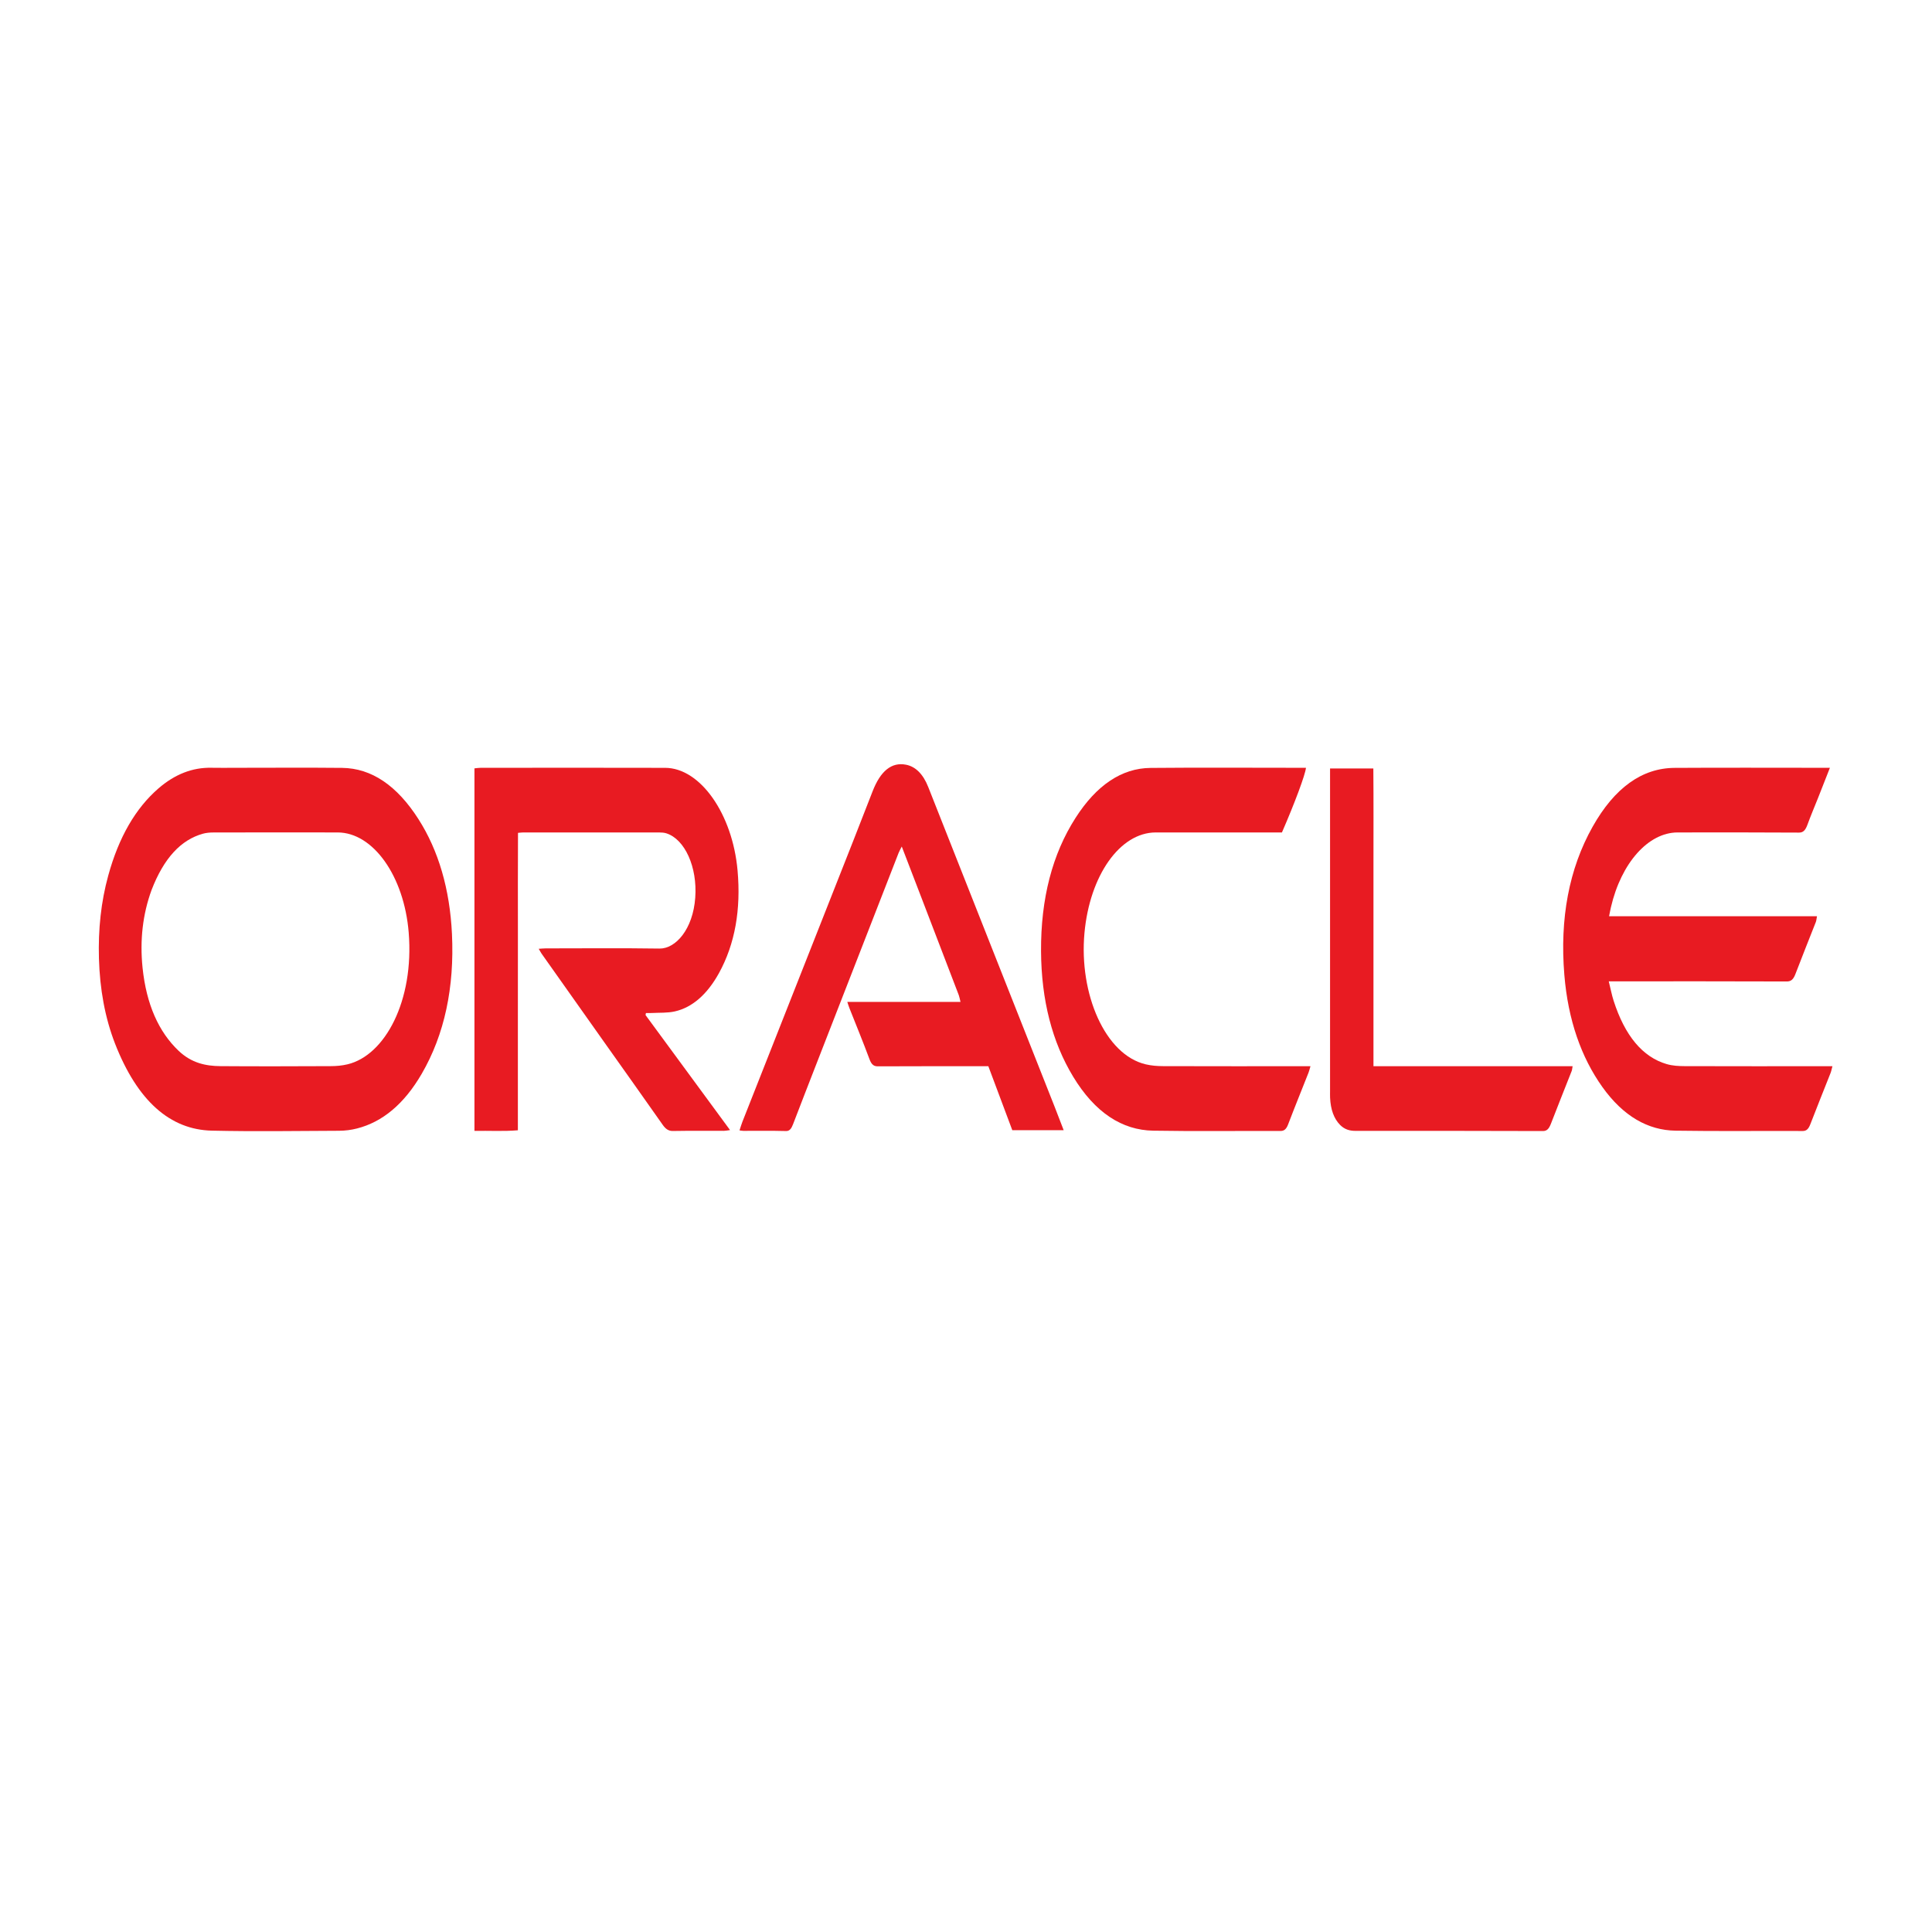
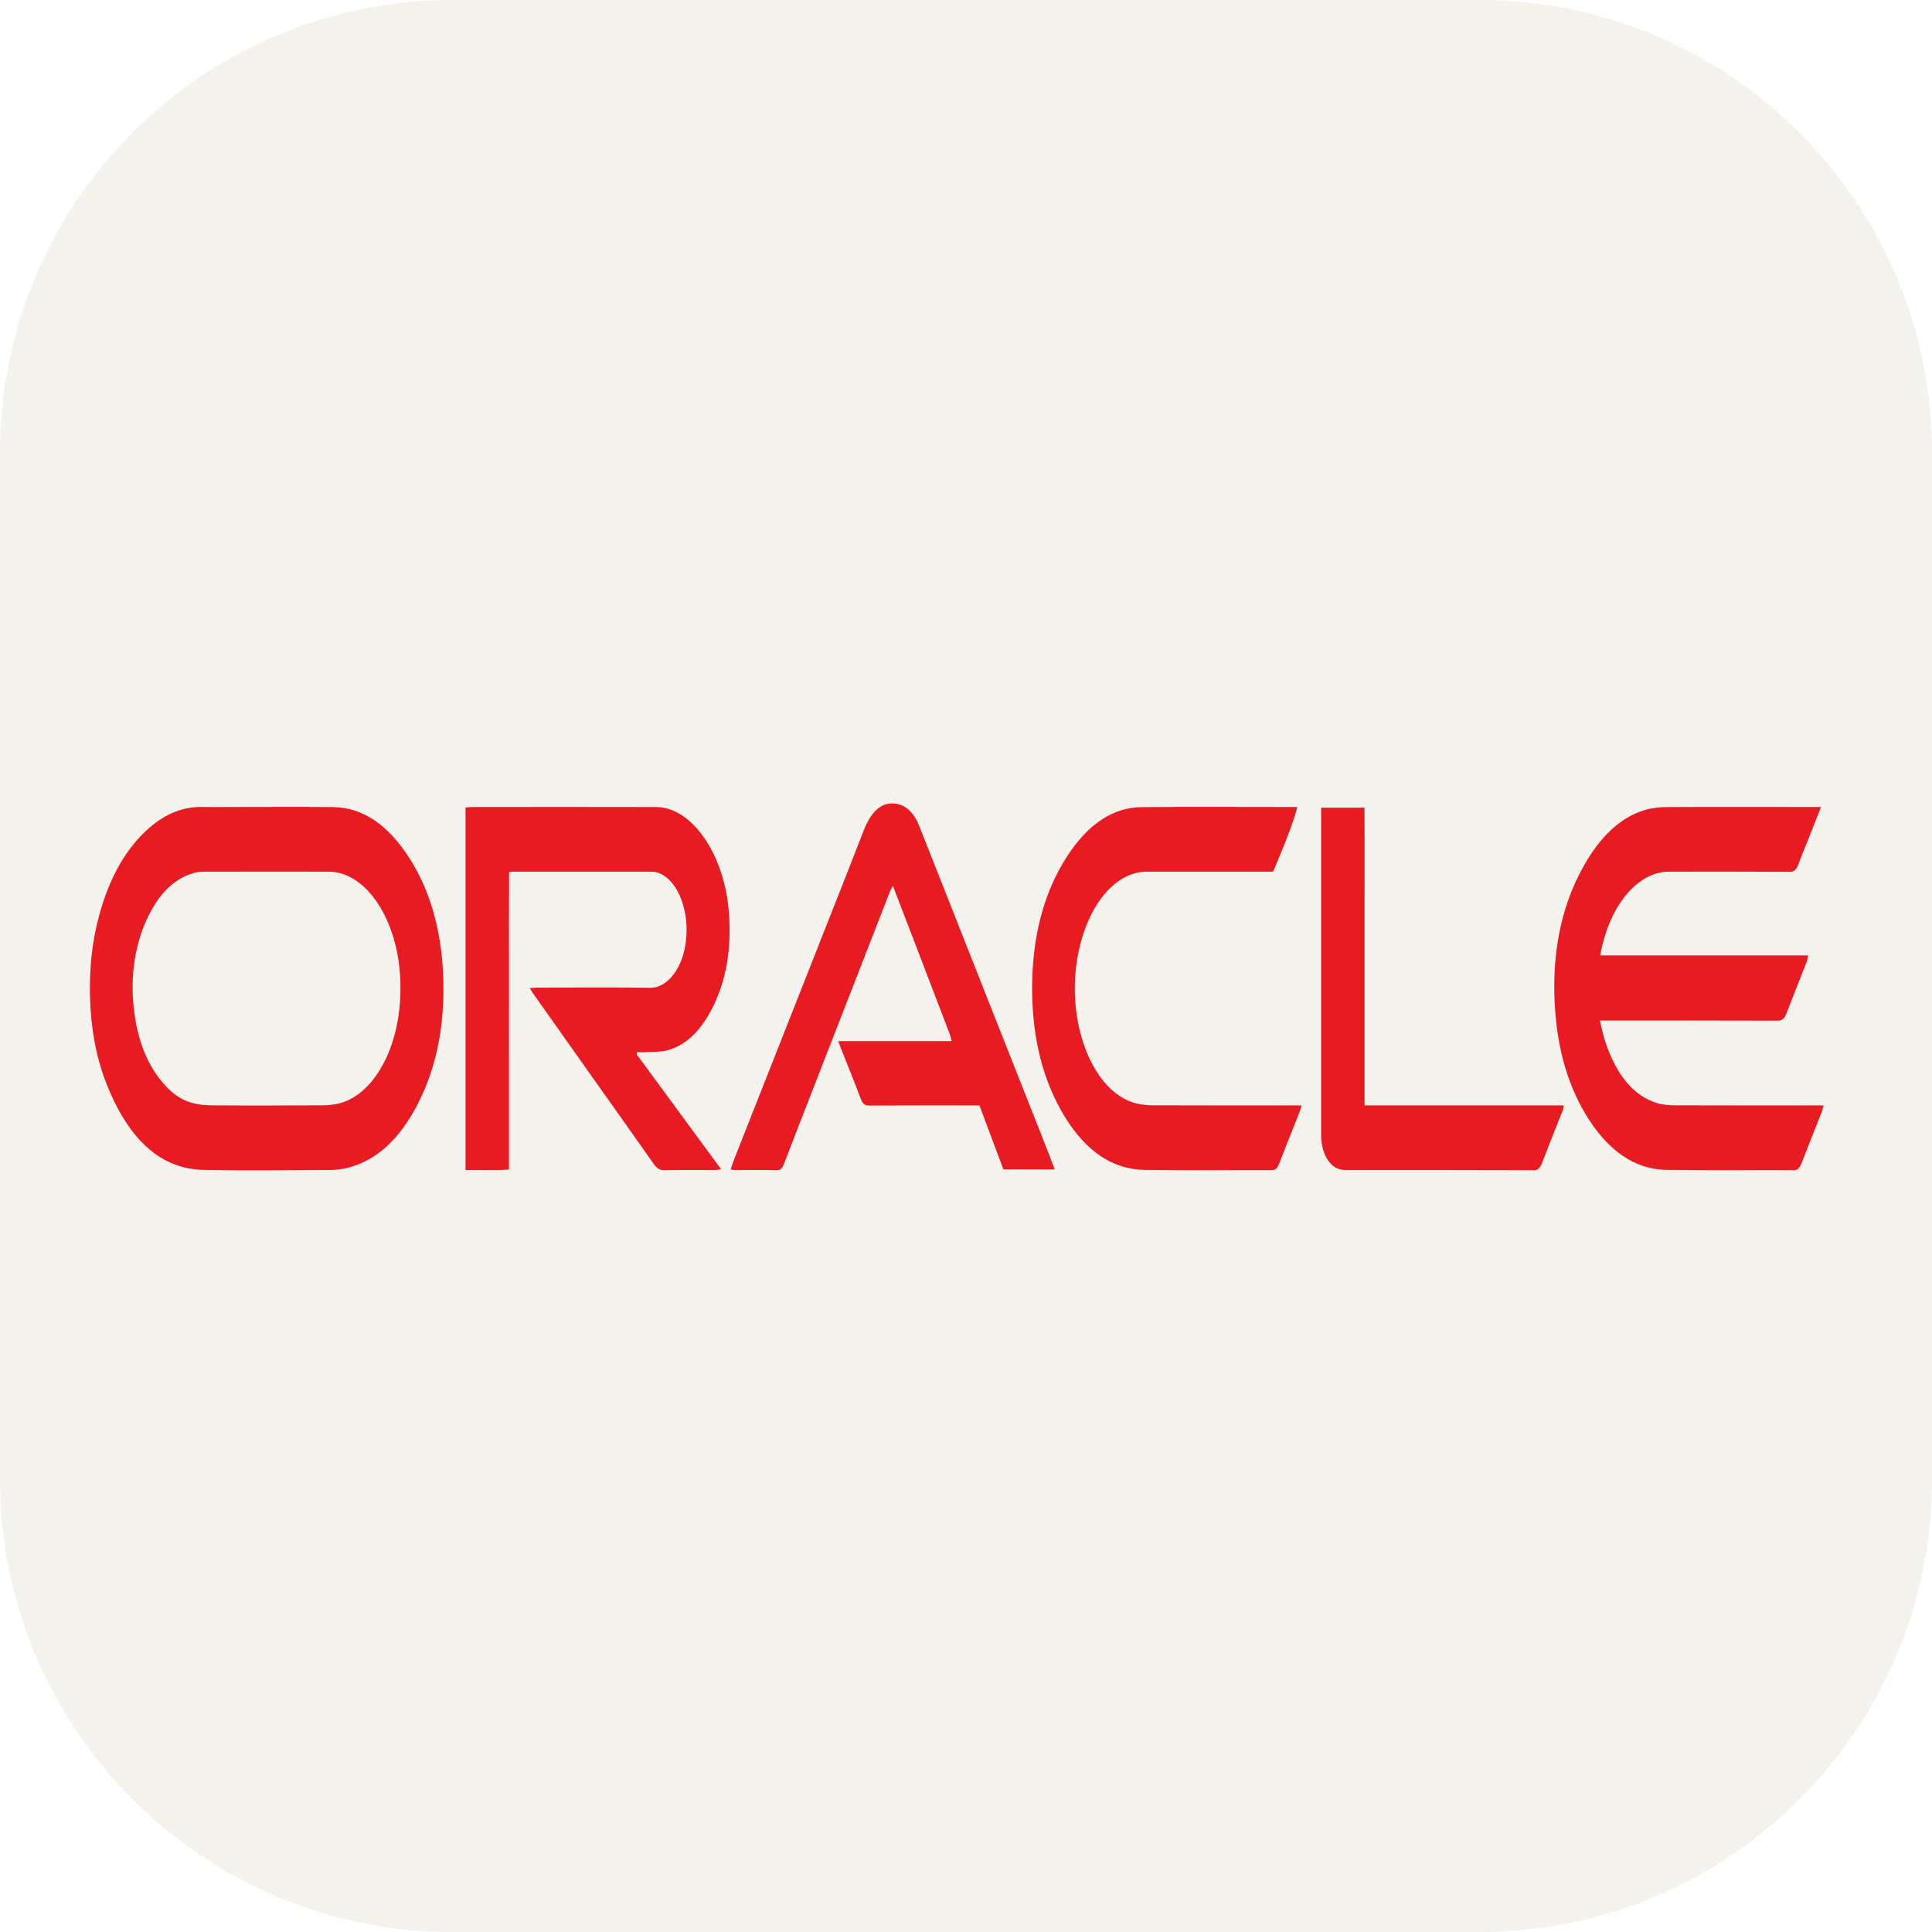
- <svg xmlns="http://www.w3.org/2000/svg" viewBox="0 0 256 256">
-   <rect x="-0.102" y="0.16" width="256" height="256" rx="15" ry="15" style="paint-order: fill; fill: rgb(255, 255, 255);" transform="matrix(1, 0, 0, 1, 7.105427357601002e-15, 7.105427357601002e-15)" />
-   <path fill="#E81B22" opacity="1" stroke="none" d="M 31.184 101.737 C 35.95 101.737 40.634 101.7 45.323 101.748 C 49.251 101.788 52.624 104.118 55.446 108.537 C 58.111 112.703 59.603 117.826 59.887 123.754 C 60.226 130.824 58.904 137.078 55.88 142.282 C 53.551 146.294 50.668 148.674 47.309 149.528 C 46.524 149.73 45.717 149.829 44.923 149.833 C 39.303 149.857 33.684 149.945 28.069 149.817 C 22.548 149.692 18.207 145.888 15.238 138.272 C 13.909 134.846 13.227 131.071 13.11 126.994 C 13.003 123.156 13.38 119.503 14.346 116.007 C 15.74 110.925 17.97 107.092 20.991 104.472 C 23.18 102.576 25.52 101.683 28.001 101.733 C 29.034 101.755 30.072 101.737 31.184 101.737 M 20.082 117.933 C 18.915 121.125 18.516 124.569 18.888 128.209 C 19.391 133.104 21.039 136.74 23.668 139.238 C 25.38 140.864 27.271 141.254 29.197 141.269 C 34.066 141.306 38.939 141.289 43.803 141.269 C 44.554 141.268 45.306 141.205 46.043 141.029 C 51.006 139.852 54.889 132.622 54.155 123.569 C 53.546 116.073 49.437 110.317 44.753 110.303 C 39.261 110.291 33.77 110.298 28.275 110.307 C 27.811 110.31 27.34 110.344 26.885 110.471 C 23.972 111.286 21.712 113.702 20.082 117.933 Z" style="" transform="matrix(1, 0, 0, 1, 7.105427357601002e-15, 7.105427357601002e-15)" />
-   <path fill="#E81B22" opacity="1" stroke="none" d="M 241.49 141.28 C 241.95 141.28 242.332 141.28 242.808 141.28 C 242.696 141.684 242.649 141.952 242.559 142.177 C 241.667 144.441 240.757 146.685 239.882 148.96 C 239.638 149.598 239.359 149.865 238.878 149.863 C 233.262 149.837 227.639 149.91 222.016 149.821 C 218.386 149.766 215.103 147.929 212.323 144.035 C 209.519 140.098 207.776 135.164 207.283 129.171 C 206.671 121.717 207.893 115.127 211.025 109.556 C 213.929 104.387 217.575 101.773 221.89 101.748 C 228.42 101.708 234.945 101.737 241.474 101.737 C 241.753 101.737 242.031 101.737 242.472 101.737 C 241.903 103.192 241.41 104.45 240.912 105.704 C 240.435 106.903 239.933 108.075 239.488 109.301 C 239.221 110.026 238.921 110.327 238.377 110.323 C 233.015 110.289 227.651 110.297 222.289 110.303 C 218.407 110.31 214.825 114.336 213.458 120.205 C 213.375 120.55 213.315 120.905 213.212 121.404 C 222.419 121.404 231.547 121.404 240.761 121.404 C 240.693 121.765 240.676 122.003 240.603 122.182 C 239.702 124.484 238.78 126.764 237.896 129.082 C 237.617 129.809 237.292 130.053 236.764 130.05 C 229.252 130.021 221.74 130.032 214.225 130.033 C 213.92 130.033 213.616 130.033 213.169 130.033 C 213.41 130.992 213.565 131.824 213.808 132.587 C 215.302 137.244 217.652 140.063 220.836 140.995 C 221.615 141.225 222.432 141.265 223.224 141.269 C 229.29 141.289 235.352 141.28 241.49 141.28 Z" style="" transform="matrix(1, 0, 0, 1, 7.105427357601002e-15, 7.105427357601002e-15)" />
-   <path fill="#E81B22" opacity="1" stroke="none" d="M 62.867 113.618 C 62.867 109.635 62.867 105.781 62.867 101.811 C 63.173 101.784 63.416 101.74 63.666 101.74 C 71.829 101.737 79.988 101.716 88.148 101.743 C 92.799 101.761 97.067 107.859 97.73 115.335 C 98.194 120.5 97.397 125.085 95.256 128.964 C 93.699 131.769 91.73 133.495 89.418 134.017 C 88.427 134.24 87.41 134.172 86.401 134.227 C 86.131 134.244 85.857 134.231 85.587 134.231 C 85.575 134.324 85.557 134.414 85.539 134.505 C 89.225 139.523 92.914 144.539 96.735 149.742 C 96.345 149.792 96.131 149.842 95.912 149.842 C 93.66 149.846 91.404 149.822 89.152 149.861 C 88.624 149.871 88.225 149.629 87.826 149.065 C 85.266 145.416 82.688 141.799 80.113 138.166 C 77.324 134.231 74.54 130.294 71.756 126.355 C 71.663 126.221 71.585 126.064 71.383 125.72 C 71.775 125.698 72.045 125.666 72.306 125.666 C 77.333 125.664 82.361 125.615 87.385 125.69 C 89.521 125.72 91.82 123.147 92.124 118.944 C 92.42 114.891 90.747 111.209 88.306 110.423 C 88.005 110.327 87.689 110.306 87.381 110.306 C 81.369 110.299 75.36 110.302 69.35 110.303 C 69.148 110.303 68.942 110.333 68.638 110.358 C 68.608 114.736 68.629 119.083 68.625 123.429 C 68.621 127.796 68.621 132.159 68.621 136.526 C 68.621 140.889 68.621 145.252 68.621 149.768 C 66.711 149.93 64.842 149.81 62.867 149.847 C 62.867 137.721 62.867 125.733 62.867 113.618 Z" style="" transform="matrix(1, 0, 0, 1, 7.105427357601002e-15, 7.105427357601002e-15)" />
-   <path fill="#E81B22" opacity="1" stroke="none" d="M 121.977 118.643 C 121.149 116.472 120.343 114.383 119.488 112.169 C 119.309 112.529 119.172 112.755 119.068 113.019 C 115.435 122.34 111.801 131.663 108.173 140.989 C 107.139 143.647 106.101 146.307 105.08 148.977 C 104.861 149.549 104.624 149.879 104.157 149.867 C 102.266 149.816 100.374 149.846 98.486 149.843 C 98.362 149.843 98.232 149.813 97.988 149.783 C 98.139 149.334 98.242 148.974 98.371 148.644 C 102.412 138.397 106.456 128.157 110.497 117.912 C 112.21 113.568 113.933 109.23 115.62 104.862 C 116.662 102.17 118.134 100.942 120.068 101.332 C 121.308 101.58 122.312 102.549 122.999 104.291 C 125.94 111.741 128.884 119.189 131.83 126.637 C 134.464 133.31 137.108 139.979 139.745 146.652 C 140.131 147.628 140.505 148.615 140.942 149.754 C 138.6 149.754 136.386 149.754 134.134 149.754 C 133.092 146.968 132.032 144.142 130.96 141.281 C 130.625 141.281 130.317 141.281 130.008 141.281 C 125.447 141.281 120.887 141.272 116.331 141.295 C 115.821 141.298 115.49 141.113 115.208 140.339 C 114.354 138.039 113.432 135.809 112.54 133.549 C 112.458 133.35 112.397 133.13 112.273 132.756 C 117.31 132.756 122.239 132.756 127.271 132.756 C 127.172 132.35 127.125 132.085 127.043 131.861 C 125.366 127.48 123.685 123.102 121.977 118.643 Z" style="" transform="matrix(1, 0, 0, 1, 7.105427357601002e-15, 7.105427357601002e-15)" />
-   <path fill="#E81B22" opacity="1" stroke="none" d="M 161.916 110.302 C 158.934 110.302 156.035 110.297 153.133 110.303 C 148.39 110.317 144.391 116.011 143.696 123.635 C 142.962 131.685 146.429 139.779 151.829 141.033 C 152.589 141.21 153.37 141.268 154.146 141.269 C 160.31 141.288 166.471 141.28 172.636 141.28 C 172.936 141.28 173.236 141.28 173.643 141.28 C 173.519 141.697 173.468 141.925 173.39 142.122 C 172.485 144.417 171.558 146.693 170.675 149.009 C 170.418 149.671 170.117 149.861 169.663 149.86 C 164.038 149.838 158.419 149.918 152.8 149.821 C 148.698 149.75 145.095 147.446 142.199 142.664 C 139.419 138.074 137.982 132.522 137.943 126.04 C 137.905 119.078 139.436 113.174 142.517 108.371 C 145.274 104.062 148.609 101.788 152.453 101.753 C 159.032 101.692 165.609 101.737 172.189 101.737 C 172.472 101.737 172.755 101.737 173.047 101.737 C 172.961 102.648 171.541 106.453 169.864 110.302 C 167.269 110.302 164.63 110.302 161.916 110.302 Z" style="" transform="matrix(1, 0, 0, 1, 7.105427357601002e-15, 7.105427357601002e-15)" />
-   <path fill="#E81B22" opacity="1" stroke="none" d="M 183.531 141.28 C 191.845 141.28 200.076 141.28 208.378 141.28 C 208.326 141.557 208.318 141.756 208.257 141.91 C 207.344 144.243 206.404 146.555 205.504 148.904 C 205.242 149.576 204.968 149.871 204.448 149.869 C 196.161 149.837 187.877 149.846 179.589 149.845 C 178.881 149.845 178.194 149.683 177.577 149.066 C 176.75 148.237 176.311 147.013 176.243 145.445 C 176.23 145.151 176.239 144.857 176.239 144.563 C 176.239 130.84 176.239 117.119 176.239 103.396 C 176.239 102.901 176.239 102.406 176.239 101.826 C 178.17 101.826 180.018 101.826 181.975 101.826 C 182.014 106.158 181.987 110.504 181.991 114.847 C 181.995 119.255 181.991 123.66 181.991 128.066 C 181.991 132.419 181.991 136.771 181.991 141.28 C 182.54 141.28 182.995 141.28 183.531 141.28 Z" style="" transform="matrix(1, 0, 0, 1, 7.105427357601002e-15, 7.105427357601002e-15)" />
+ <svg xmlns="http://www.w3.org/2000/svg" viewBox="0 0 256 256" fill="none">
+   <rect width="256" height="256" rx="60" fill="#F4F2ED" transform="matrix(1, 0, 0, 1, -3.552713678800501e-15, 0)" />
+   <path fill="#E81B22" opacity="1" stroke="none" d="M 30.003 106.933 C 34.769 106.933 39.453 106.896 44.142 106.944 C 48.07 106.984 51.443 109.314 54.265 113.733 C 56.93 117.899 58.422 123.022 58.706 128.95 C 59.045 136.02 57.723 142.274 54.699 147.478 C 52.37 151.49 49.487 153.87 46.128 154.724 C 45.343 154.926 44.536 155.025 43.742 155.029 C 38.122 155.053 32.503 155.141 26.888 155.013 C 21.367 154.888 17.026 151.084 14.057 143.468 C 12.728 140.042 12.046 136.267 11.929 132.19 C 11.822 128.352 12.199 124.699 13.165 121.203 C 14.559 116.121 16.789 112.288 19.81 109.668 C 21.999 107.772 24.339 106.879 26.82 106.929 C 27.853 106.951 28.891 106.933 30.003 106.933 M 18.901 123.129 C 17.734 126.321 17.335 129.765 17.707 133.405 C 18.21 138.3 19.858 141.936 22.487 144.434 C 24.199 146.06 26.09 146.45 28.016 146.465 C 32.885 146.502 37.758 146.485 42.622 146.465 C 43.373 146.464 44.125 146.401 44.862 146.225 C 49.825 145.048 53.708 137.818 52.974 128.765 C 52.365 121.269 48.256 115.513 43.572 115.499 C 38.08 115.487 32.589 115.494 27.094 115.503 C 26.63 115.506 26.159 115.54 25.704 115.667 C 22.791 116.482 20.531 118.898 18.901 123.129 Z" style="" transform="matrix(1, 0, 0, 1, -3.552713678800501e-15, 0)" />
+   <path fill="#E81B22" opacity="1" stroke="none" d="M 240.309 146.476 C 240.769 146.476 241.151 146.476 241.627 146.476 C 241.515 146.88 241.468 147.148 241.378 147.373 C 240.486 149.637 239.576 151.881 238.701 154.156 C 238.457 154.794 238.178 155.061 237.697 155.059 C 232.081 155.033 226.458 155.106 220.835 155.017 C 217.205 154.962 213.922 153.125 211.142 149.231 C 208.338 145.294 206.595 140.36 206.102 134.367 C 205.49 126.913 206.712 120.323 209.844 114.752 C 212.748 109.583 216.394 106.969 220.709 106.944 C 227.239 106.904 233.764 106.933 240.293 106.933 C 240.572 106.933 240.85 106.933 241.291 106.933 C 240.722 108.388 240.229 109.646 239.731 110.9 C 239.254 112.099 238.752 113.271 238.307 114.497 C 238.04 115.222 237.74 115.523 237.196 115.519 C 231.834 115.485 226.47 115.493 221.108 115.499 C 217.226 115.506 213.644 119.532 212.277 125.401 C 212.194 125.746 212.134 126.101 212.031 126.6 C 221.238 126.6 230.366 126.6 239.58 126.6 C 239.512 126.961 239.495 127.199 239.422 127.378 C 238.521 129.68 237.599 131.96 236.715 134.278 C 236.436 135.005 236.111 135.249 235.583 135.246 C 228.071 135.217 220.559 135.228 213.044 135.229 C 212.739 135.229 212.435 135.229 211.988 135.229 C 212.229 136.188 212.384 137.02 212.627 137.783 C 214.121 142.44 216.471 145.259 219.655 146.191 C 220.434 146.421 221.251 146.461 222.043 146.465 C 228.109 146.485 234.171 146.476 240.309 146.476 Z" style="" transform="matrix(1, 0, 0, 1, -3.552713678800501e-15, 0)" />
+   <path fill="#E81B22" opacity="1" stroke="none" d="M 61.686 118.814 C 61.686 114.831 61.686 110.977 61.686 107.007 C 61.992 106.98 62.235 106.936 62.485 106.936 C 70.648 106.933 78.807 106.912 86.967 106.939 C 91.618 106.957 95.886 113.055 96.549 120.531 C 97.013 125.696 96.216 130.281 94.075 134.16 C 92.518 136.965 90.549 138.691 88.237 139.213 C 87.246 139.436 86.229 139.368 85.22 139.423 C 84.95 139.44 84.676 139.427 84.406 139.427 C 84.394 139.52 84.376 139.61 84.358 139.701 C 88.044 144.719 91.733 149.735 95.554 154.938 C 95.164 154.988 94.95 155.038 94.731 155.038 C 92.479 155.042 90.223 155.018 87.971 155.057 C 87.443 155.067 87.044 154.825 86.645 154.261 C 84.085 150.612 81.507 146.995 78.932 143.362 C 76.143 139.427 73.359 135.49 70.575 131.551 C 70.482 131.417 70.404 131.26 70.202 130.916 C 70.594 130.894 70.864 130.862 71.125 130.862 C 76.152 130.86 81.18 130.811 86.204 130.886 C 88.34 130.916 90.639 128.343 90.943 124.14 C 91.239 120.087 89.566 116.405 87.125 115.619 C 86.824 115.523 86.508 115.502 86.2 115.502 C 80.188 115.495 74.179 115.498 68.169 115.499 C 67.967 115.499 67.761 115.529 67.457 115.554 C 67.427 119.932 67.448 124.279 67.444 128.625 C 67.44 132.992 67.44 137.355 67.44 141.722 C 67.44 146.085 67.44 150.448 67.44 154.964 C 65.53 155.126 63.661 155.006 61.686 155.043 C 61.686 142.917 61.686 130.929 61.686 118.814 Z" style="" transform="matrix(1, 0, 0, 1, -3.552713678800501e-15, 0)" />
+   <path fill="#E81B22" opacity="1" stroke="none" d="M 120.796 123.839 C 119.968 121.668 119.162 119.579 118.307 117.365 C 118.128 117.725 117.991 117.951 117.887 118.215 C 114.254 127.536 110.62 136.859 106.992 146.185 C 105.958 148.843 104.92 151.503 103.899 154.173 C 103.68 154.745 103.443 155.075 102.976 155.063 C 101.085 155.012 99.193 155.042 97.305 155.039 C 97.181 155.039 97.051 155.009 96.807 154.979 C 96.958 154.53 97.061 154.17 97.19 153.84 C 101.231 143.593 105.275 133.353 109.316 123.108 C 111.029 118.764 112.752 114.426 114.439 110.058 C 115.481 107.366 116.953 106.138 118.887 106.528 C 120.127 106.776 121.131 107.745 121.818 109.487 C 124.759 116.937 127.703 124.385 130.649 131.833 C 133.283 138.506 135.927 145.175 138.564 151.848 C 138.95 152.824 139.324 153.811 139.761 154.95 C 137.419 154.95 135.205 154.95 132.953 154.95 C 131.911 152.164 130.851 149.338 129.779 146.477 C 129.444 146.477 129.136 146.477 128.827 146.477 C 124.266 146.477 119.706 146.468 115.15 146.491 C 114.64 146.494 114.309 146.309 114.027 145.535 C 113.173 143.235 112.251 141.005 111.359 138.745 C 111.277 138.546 111.216 138.326 111.092 137.952 C 116.129 137.952 121.058 137.952 126.09 137.952 C 125.991 137.546 125.944 137.281 125.862 137.057 C 124.185 132.676 122.504 128.298 120.796 123.839 Z" style="" transform="matrix(1, 0, 0, 1, -3.552713678800501e-15, 0)" />
+   <path fill="#E81B22" opacity="1" stroke="none" d="M 160.735 115.498 C 157.753 115.498 154.854 115.493 151.952 115.499 C 147.209 115.513 143.21 121.207 142.515 128.831 C 141.781 136.881 145.248 144.975 150.648 146.229 C 151.408 146.406 152.189 146.464 152.965 146.465 C 159.129 146.484 165.29 146.476 171.455 146.476 C 171.755 146.476 172.055 146.476 172.462 146.476 C 172.338 146.893 172.287 147.121 172.209 147.318 C 171.304 149.613 170.377 151.889 169.494 154.205 C 169.237 154.867 168.936 155.057 168.482 155.056 C 162.857 155.034 157.238 155.114 151.619 155.017 C 147.517 154.946 143.914 152.642 141.018 147.86 C 138.238 143.27 136.801 137.718 136.762 131.236 C 136.724 124.274 138.255 118.37 141.336 113.567 C 144.093 109.258 147.428 106.984 151.272 106.949 C 157.851 106.888 164.428 106.933 171.008 106.933 C 171.291 106.933 171.574 106.933 171.866 106.933 C 171.78 107.844 170.36 111.649 168.683 115.498 C 166.088 115.498 163.449 115.498 160.735 115.498 Z" style="" transform="matrix(1, 0, 0, 1, -3.552713678800501e-15, 0)" />
+   <path fill="#E81B22" opacity="1" stroke="none" d="M 182.35 146.476 C 190.664 146.476 198.895 146.476 207.197 146.476 C 207.145 146.753 207.137 146.952 207.076 147.106 C 206.163 149.439 205.223 151.751 204.323 154.1 C 204.061 154.772 203.787 155.067 203.267 155.065 C 194.98 155.033 186.696 155.042 178.408 155.041 C 177.7 155.041 177.013 154.879 176.396 154.262 C 175.569 153.433 175.13 152.209 175.062 150.641 C 175.049 150.347 175.058 150.053 175.058 149.759 C 175.058 136.036 175.058 122.315 175.058 108.592 C 175.058 108.097 175.058 107.602 175.058 107.022 C 176.989 107.022 178.837 107.022 180.794 107.022 C 180.833 111.354 180.806 115.7 180.81 120.043 C 180.814 124.451 180.81 128.856 180.81 133.262 C 180.81 137.615 180.81 141.967 180.81 146.476 C 181.359 146.476 181.814 146.476 182.35 146.476 Z" style="" transform="matrix(1, 0, 0, 1, -3.552713678800501e-15, 0)" />
</svg>
